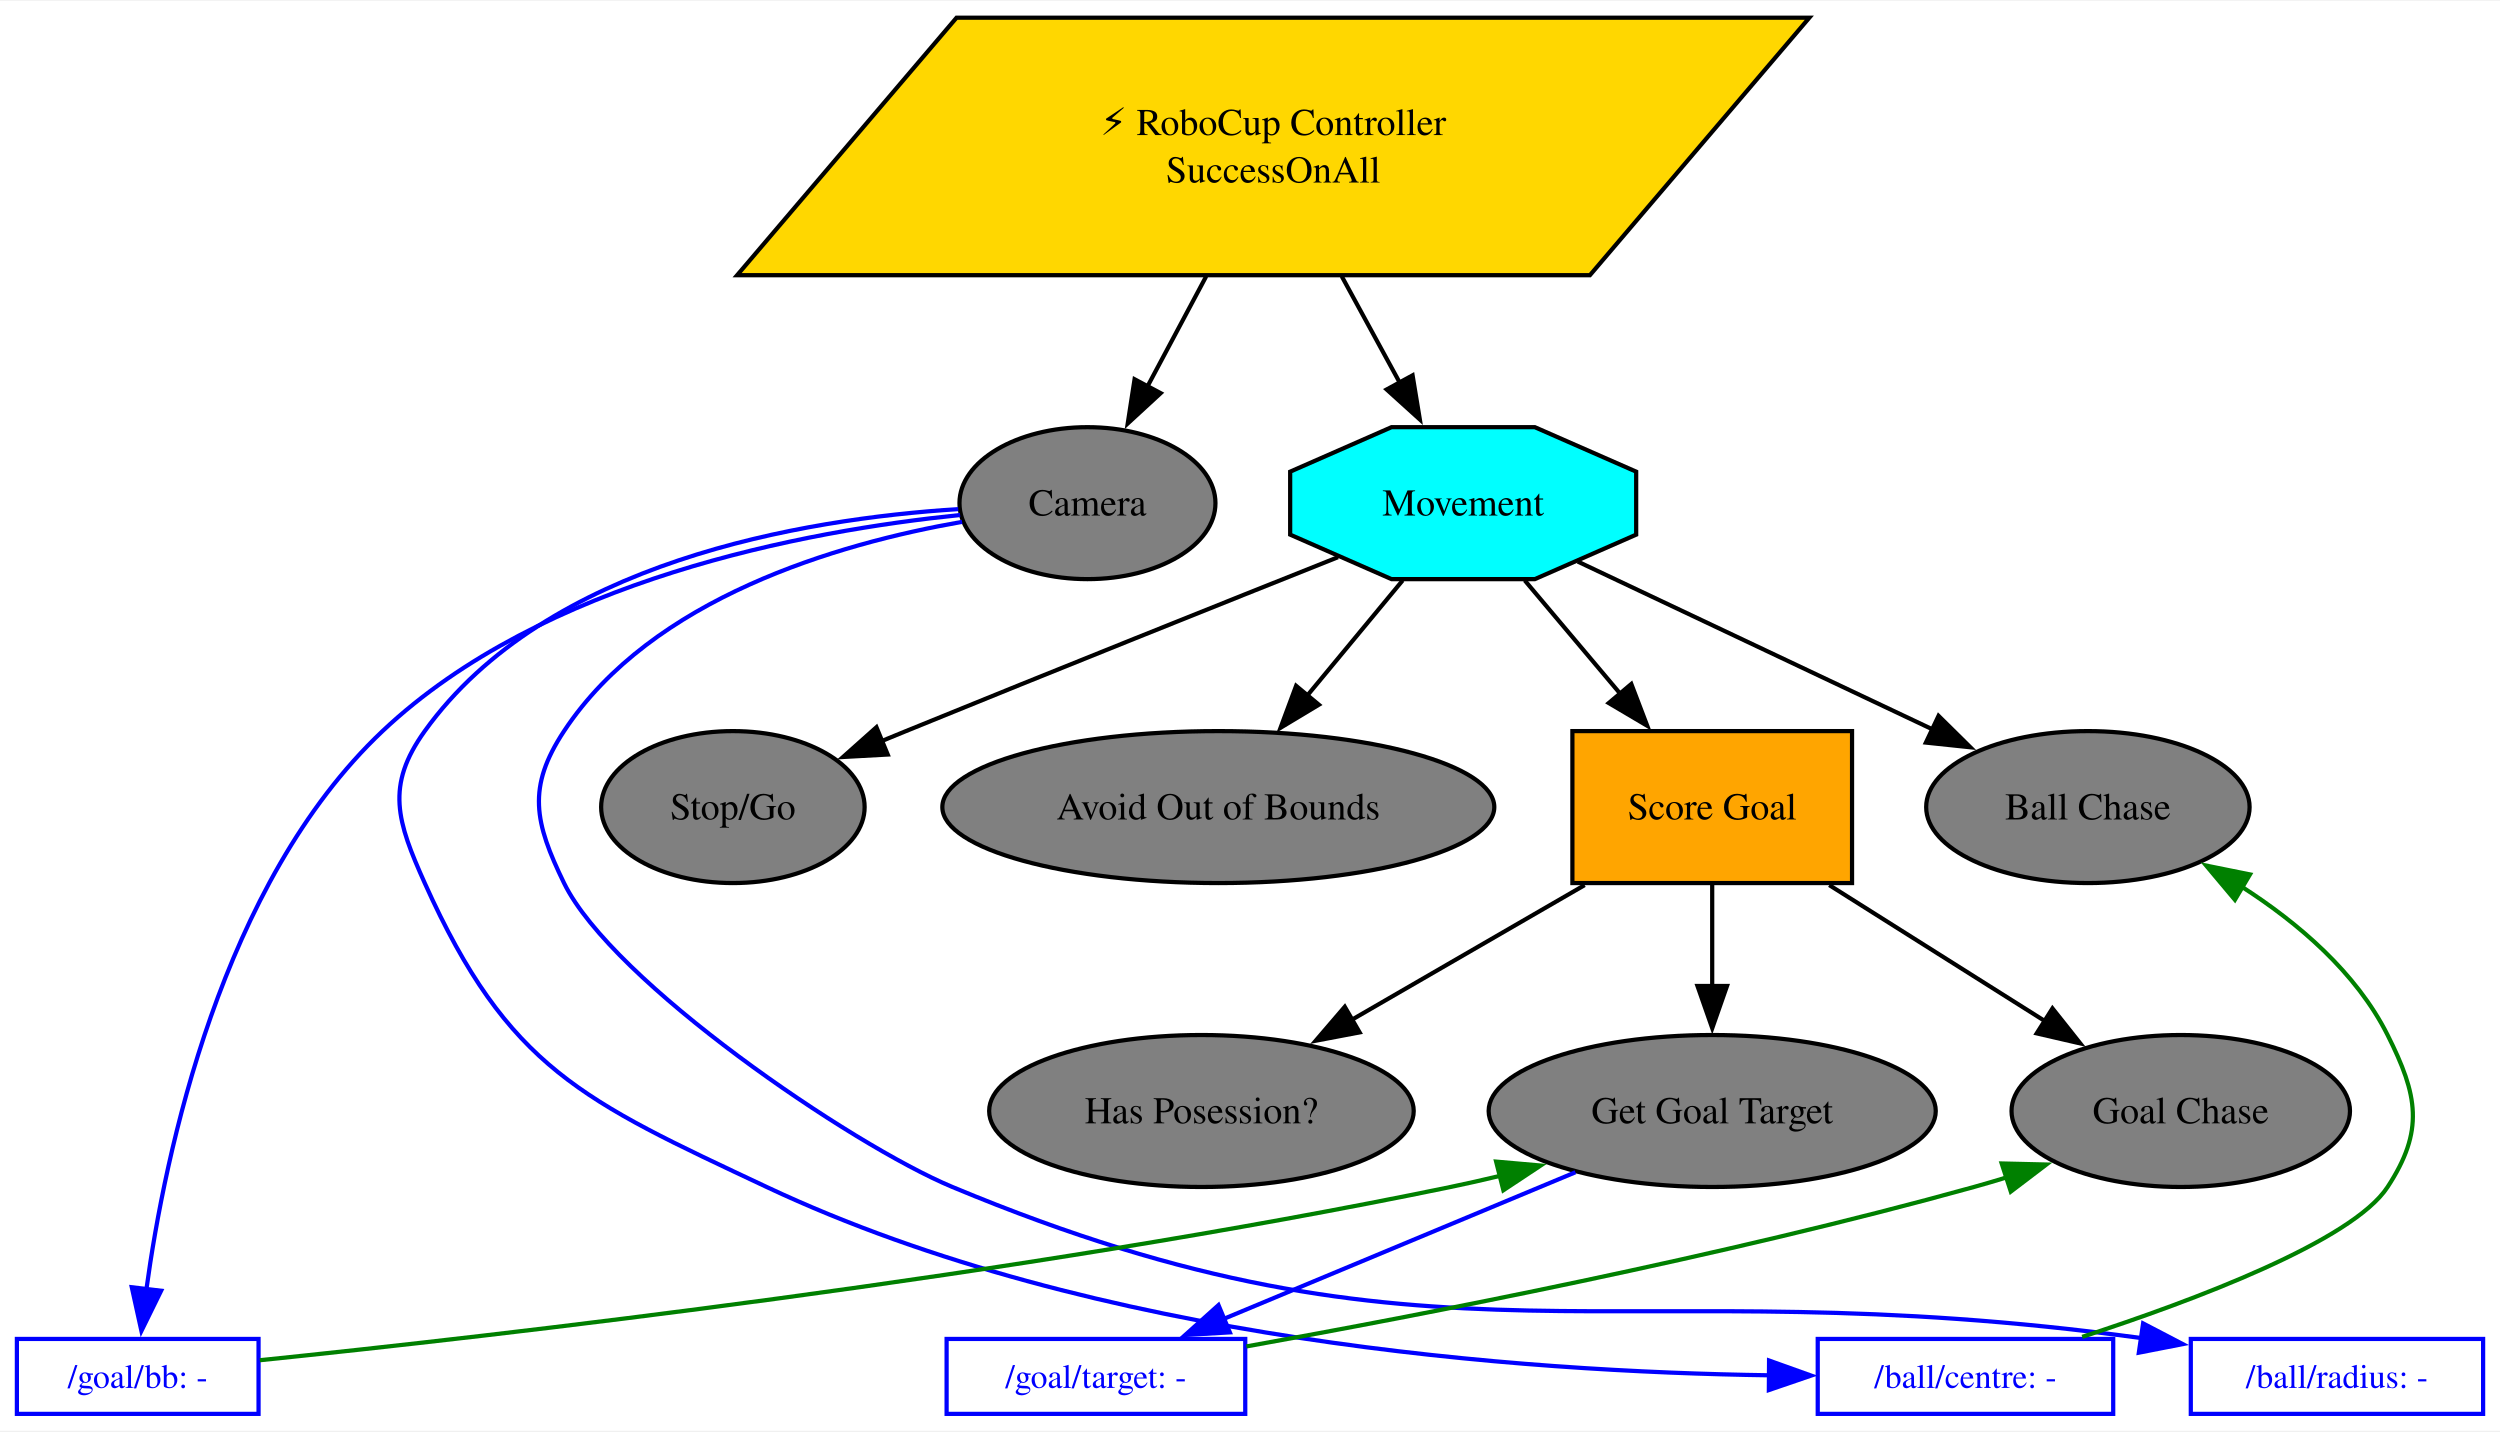
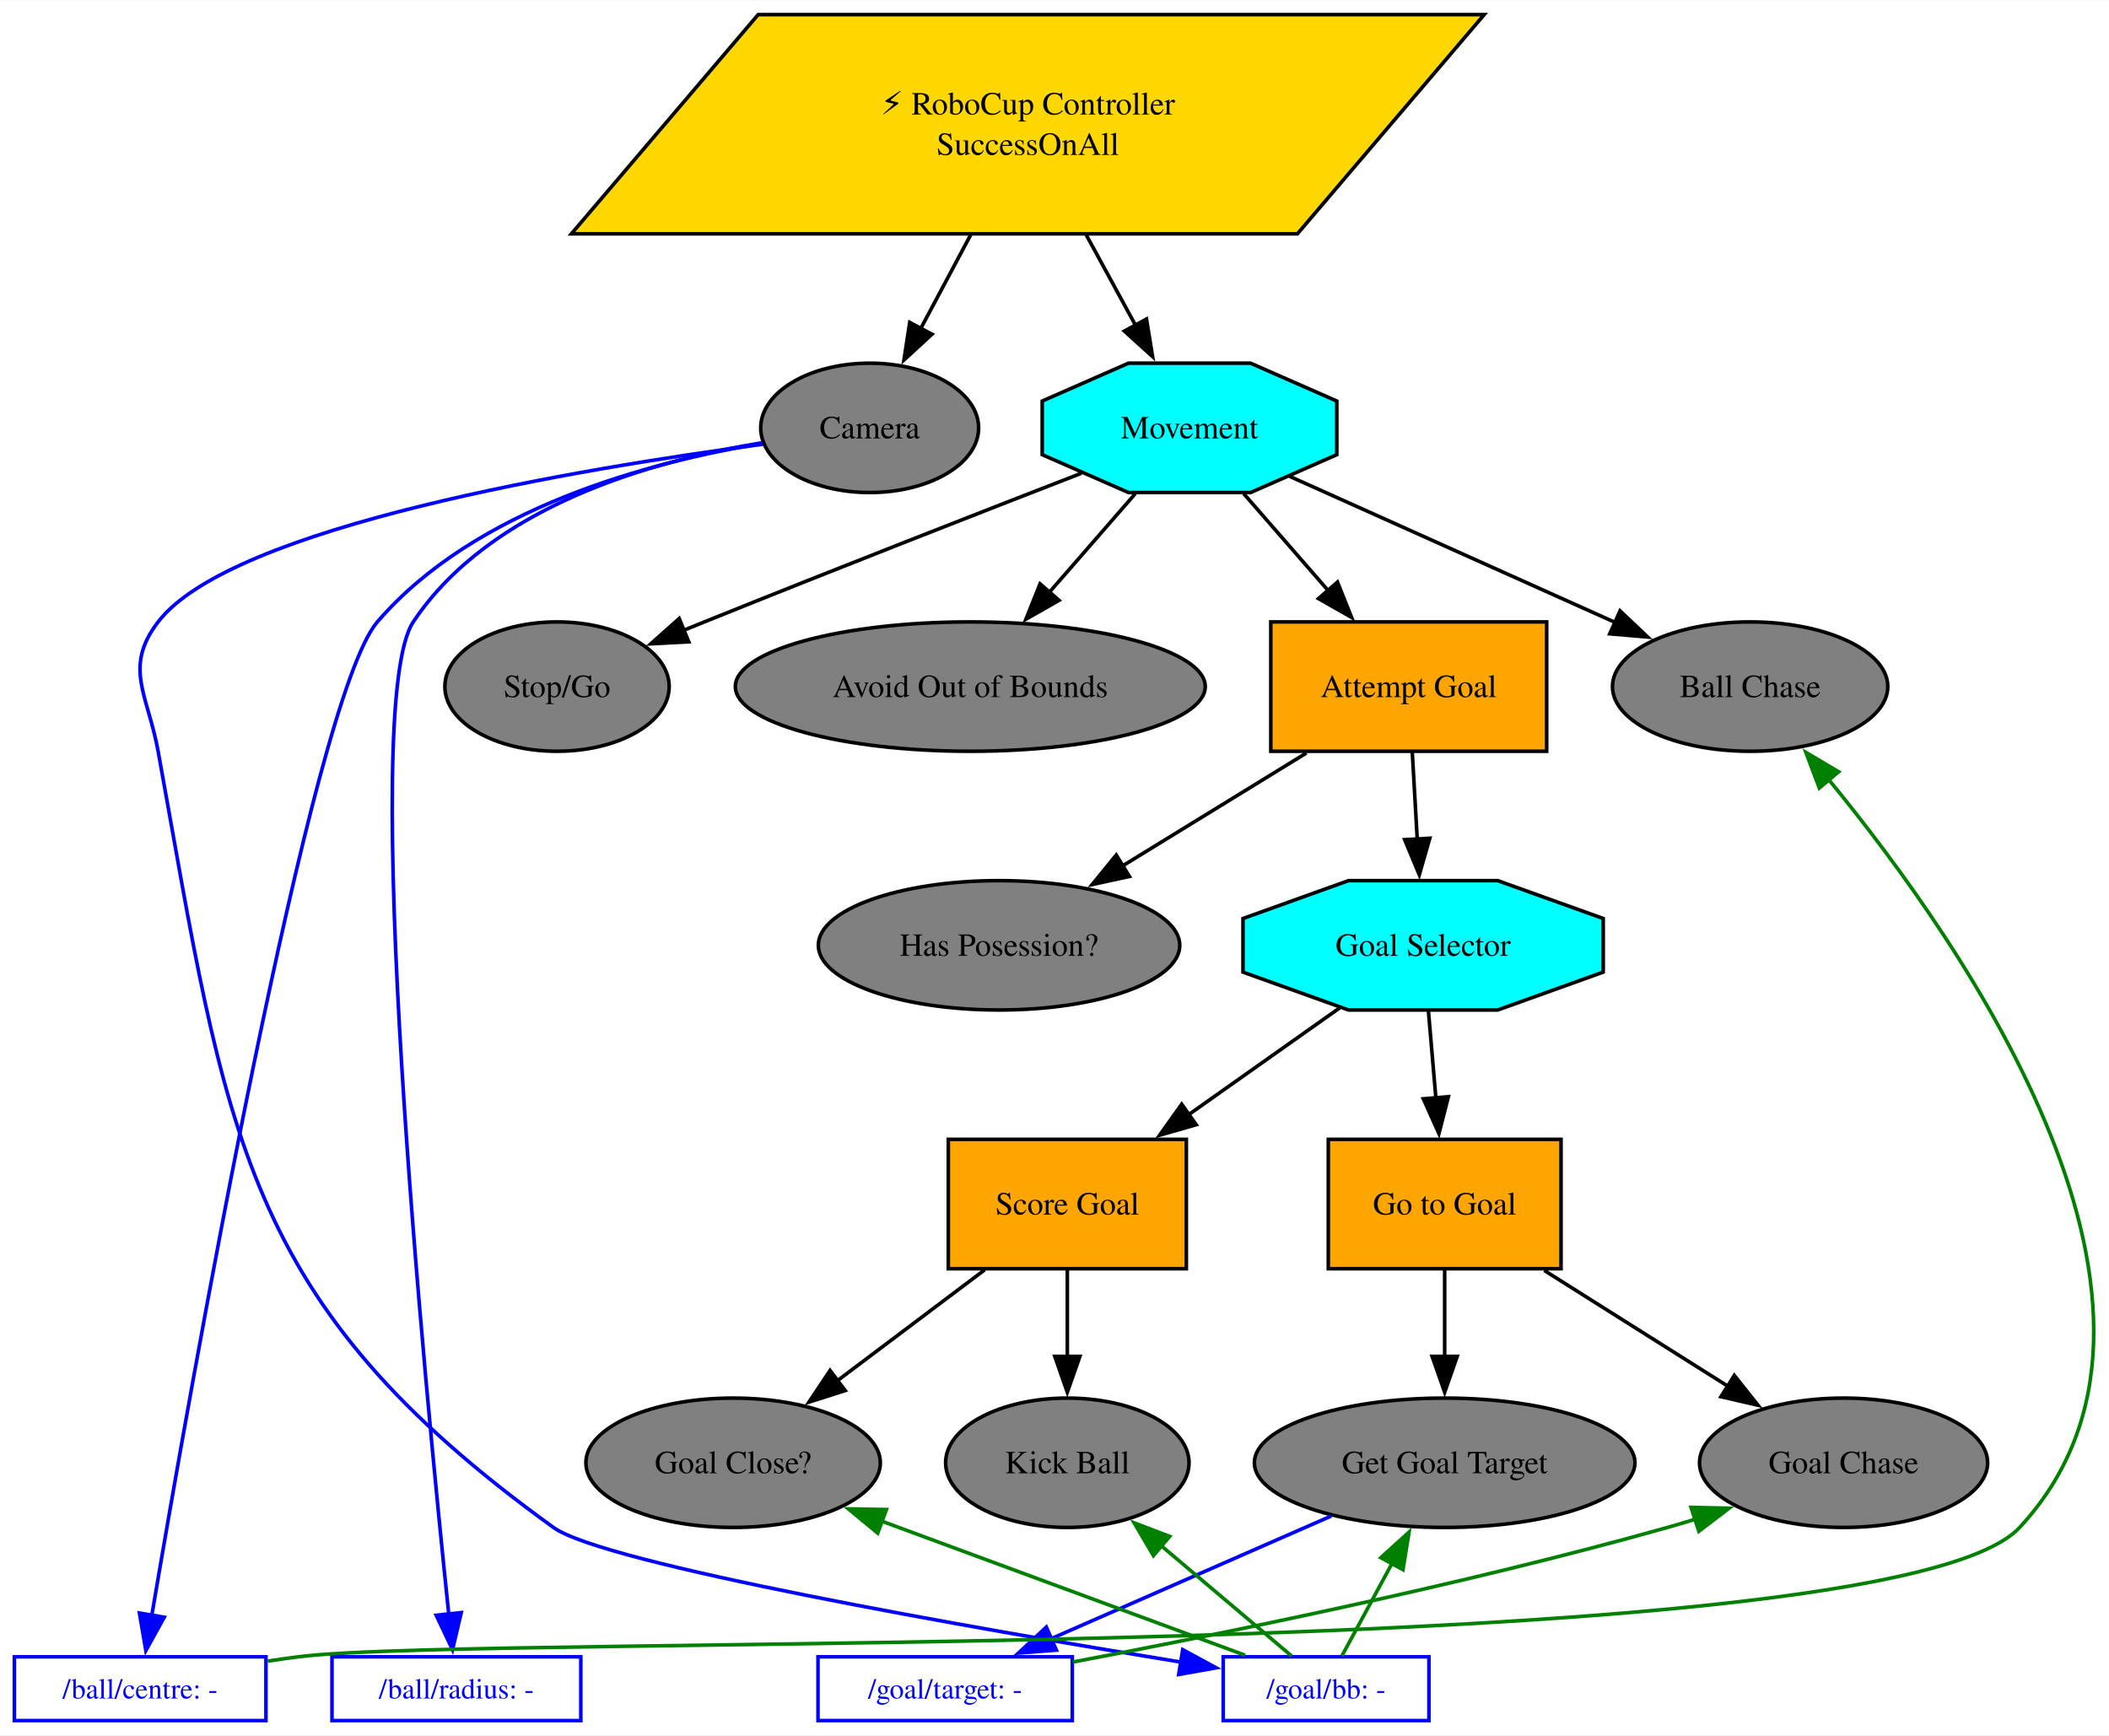
- <svg xmlns="http://www.w3.org/2000/svg" width="592pt" height="339pt" viewBox="0.00 0.00 592.25 338.75">
-   <g id="graph0" class="graph" transform="scale(1 1) rotate(0) translate(4 334.75)">
-     <polygon fill="white" stroke="none" points="-4,4 -4,-334.75 588.25,-334.75 588.25,4 -4,4" />
+ <svg xmlns="http://www.w3.org/2000/svg" width="587pt" height="483pt" viewBox="0.00 0.00 586.86 482.75">
+   <g id="graph0" class="graph" transform="scale(1 1) rotate(0) translate(4 478.75)">
+     <polygon fill="white" stroke="none" points="-4,4 -4,-478.75 582.86,-478.75 582.86,4 -4,4" />
    <g id="node1" class="node">
-       <polygon fill="gold" stroke="black" points="424.63,-330.75 222.6,-330.75 170.62,-269.75 372.65,-269.75 424.63,-330.75" />
-       <text text-anchor="middle" x="297.62" y="-302.95" font-family="Times,serif" font-size="9.00">⚡ RoboCup Controller</text>
-       <text text-anchor="middle" x="297.62" y="-291.7" font-family="Times,serif" font-size="9.00">SuccessOnAll</text>
+       <polygon fill="gold" stroke="black" points="409,-474.75 206.97,-474.75 155,-413.75 357.03,-413.75 409,-474.75" />
+       <text text-anchor="middle" x="282" y="-446.95" font-family="Times,serif" font-size="9.00">⚡ RoboCup Controller</text>
+       <text text-anchor="middle" x="282" y="-435.7" font-family="Times,serif" font-size="9.00">SuccessOnAll</text>
    </g>
    <g id="node2" class="node">
-       <ellipse fill="gray" stroke="black" cx="253.62" cy="-215.75" rx="30.32" ry="18" />
-       <text text-anchor="middle" x="253.62" y="-212.82" font-family="Times,serif" font-size="9.00">Camera</text>
+       <ellipse fill="gray" stroke="black" cx="238" cy="-359.75" rx="30.32" ry="18" />
+       <text text-anchor="middle" x="238" y="-356.82" font-family="Times,serif" font-size="9.00">Camera</text>
    </g>
    <g id="edge1" class="edge">
-       <path fill="none" stroke="black" d="M281.74,-269.47C277.17,-260.9 272.22,-251.61 267.76,-243.26" />
-       <polygon fill="black" stroke="black" points="270.96,-241.81 263.16,-234.63 264.78,-245.1 270.96,-241.81" />
+       <path fill="none" stroke="black" d="M266.11,-413.47C261.55,-404.9 256.59,-395.61 252.14,-387.26" />
+       <polygon fill="black" stroke="black" points="255.33,-385.81 247.54,-378.63 249.15,-389.1 255.33,-385.81" />
    </g>
    <g id="node3" class="node">
-       <polygon fill="cyan" stroke="black" points="383.61,-208.29 383.61,-223.21 359.6,-233.75 325.65,-233.75 301.64,-223.21 301.64,-208.29 325.65,-197.75 359.6,-197.75 383.61,-208.29" />
-       <text text-anchor="middle" x="342.62" y="-212.82" font-family="Times,serif" font-size="9.00">Movement</text>
+       <polygon fill="cyan" stroke="black" points="367.99,-352.29 367.99,-367.21 343.98,-377.75 310.02,-377.75 286.01,-367.21 286.01,-352.29 310.02,-341.75 343.98,-341.75 367.99,-352.29" />
+       <text text-anchor="middle" x="327" y="-356.82" font-family="Times,serif" font-size="9.00">Movement</text>
    </g>
    <g id="edge2" class="edge">
-       <path fill="none" stroke="black" d="M313.87,-269.47C318.35,-261.25 323.19,-252.38 327.6,-244.29" />
-       <polygon fill="black" stroke="black" points="330.64,-246.03 332.36,-235.57 324.5,-242.68 330.64,-246.03" />
+       <path fill="none" stroke="black" d="M298.25,-413.47C302.73,-405.25 307.57,-396.38 311.98,-388.29" />
+       <polygon fill="black" stroke="black" points="315.02,-390.03 316.73,-379.57 308.87,-386.68 315.02,-390.03" />
+     </g>
+     <g id="node17" class="node">
+       <polygon fill="white" stroke="blue" points="393.62,-17.75 336.38,-17.75 336.38,0 393.62,0 393.62,-17.75" />
+       <text text-anchor="middle" x="365" y="-6.15" font-family="Times,serif" font-size="8.00" fill="blue">/goal/bb: -</text>
+     </g>
+     <g id="edge20" class="edge">
+       <path fill="none" stroke="blue" d="M208.22,-355.19C158.12,-348.52 60.42,-332.36 40,-305.75 30.26,-293.06 37.15,-285.49 40,-269.75 59.22,-163.75 62.61,-116.75 150,-53.75 164.05,-43.62 266.66,-25.74 324.9,-16.23" />
+       <polygon fill="blue" stroke="blue" points="325.11,-19.74 334.42,-14.69 323.99,-12.83 325.11,-19.74" />
+     </g>
+     <g id="node18" class="node">
+       <polygon fill="white" stroke="blue" points="70,-17.75 0,-17.75 0,0 70,0 70,-17.75" />
+       <text text-anchor="middle" x="35" y="-6.15" font-family="Times,serif" font-size="8.00" fill="blue">/ball/centre: -</text>
+     </g>
+     <g id="edge22" class="edge">
+       <path fill="none" stroke="blue" d="M208.21,-355.42C176.83,-350.29 128.28,-337.45 101,-305.75 82.61,-284.38 48.77,-91.52 38.23,-29.2" />
+       <polygon fill="blue" stroke="blue" points="41.7,-28.77 36.59,-19.49 34.8,-29.93 41.7,-28.77" />
+     </g>
+     <g id="node19" class="node">
+       <polygon fill="white" stroke="blue" points="157.62,-17.75 88.38,-17.75 88.38,0 157.62,0 157.62,-17.75" />
+       <text text-anchor="middle" x="123" y="-6.15" font-family="Times,serif" font-size="8.00" fill="blue">/ball/radius: -</text>
+     </g>
+     <g id="edge23" class="edge">
+       <path fill="none" stroke="blue" d="M208.17,-355.63C177.9,-350.71 132.53,-338.06 111,-305.75 95.76,-282.88 114.35,-91.85 120.89,-29.49" />
+       <polygon fill="blue" stroke="blue" points="124.35,-30.06 121.92,-19.74 117.38,-29.32 124.35,-30.06" />
+     </g>
+     <g id="node4" class="node">
+       <ellipse fill="gray" stroke="black" cx="151" cy="-287.75" rx="31.21" ry="18" />
+       <text text-anchor="middle" x="151" y="-284.82" font-family="Times,serif" font-size="9.00">Stop/Go</text>
+     </g>
+     <g id="edge3" class="edge">
+       <path fill="none" stroke="black" d="M296.91,-347.12C269.51,-336.49 227.96,-320.26 192,-305.75 190.1,-304.98 188.15,-304.19 186.19,-303.39" />
+       <polygon fill="black" stroke="black" points="187.66,-300.21 177.09,-299.65 185,-306.69 187.66,-300.21" />
+     </g>
+     <g id="node5" class="node">
+       <ellipse fill="gray" stroke="black" cx="266" cy="-287.75" rx="65.38" ry="18" />
+       <text text-anchor="middle" x="266" y="-284.82" font-family="Times,serif" font-size="9.00">Avoid Out of Bounds</text>
+     </g>
+     <g id="edge4" class="edge">
+       <path fill="none" stroke="black" d="M311.92,-341.45C304.72,-333.19 295.97,-323.14 288.05,-314.05" />
+       <polygon fill="black" stroke="black" points="290.69,-311.75 281.48,-306.51 285.41,-316.35 290.69,-311.75" />
+     </g>
+     <g id="node6" class="node">
+       <polygon fill="orange" stroke="black" points="426.38,-305.75 349.62,-305.75 349.62,-269.75 426.38,-269.75 426.38,-305.75" />
+       <text text-anchor="middle" x="388" y="-284.82" font-family="Times,serif" font-size="9.00">Attempt Goal</text>
+     </g>
+     <g id="edge5" class="edge">
+       <path fill="none" stroke="black" d="M342.08,-341.45C349.17,-333.31 357.77,-323.44 365.6,-314.45" />
+       <polygon fill="black" stroke="black" points="368.17,-316.83 372.1,-307 362.89,-312.24 368.17,-316.83" />
+     </g>
+     <g id="node15" class="node">
+       <ellipse fill="gray" stroke="black" cx="483" cy="-287.75" rx="38.31" ry="18" />
+       <text text-anchor="middle" x="483" y="-284.82" font-family="Times,serif" font-size="9.00">Ball Chase</text>
+     </g>
+     <g id="edge14" class="edge">
+       <path fill="none" stroke="black" d="M354.89,-346.24C380.22,-334.87 417.79,-318.01 445.7,-305.49" />
+       <polygon fill="black" stroke="black" points="446.8,-308.83 454.49,-301.54 443.94,-302.44 446.8,-308.83" />
+     </g>
+     <g id="node7" class="node">
+       <ellipse fill="gray" stroke="black" cx="274" cy="-215.75" rx="50.29" ry="18" />
+       <text text-anchor="middle" x="274" y="-212.82" font-family="Times,serif" font-size="9.00">Has Posession?</text>
+     </g>
+     <g id="edge6" class="edge">
+       <path fill="none" stroke="black" d="M359.53,-269.27C344.02,-259.74 324.71,-247.89 308.37,-237.85" />
+       <polygon fill="black" stroke="black" points="310.28,-234.92 299.92,-232.67 306.61,-240.88 310.28,-234.92" />
+     </g>
+     <g id="node8" class="node">
+       <polygon fill="cyan" stroke="black" points="442.12,-208.29 442.12,-223.21 412.76,-233.75 371.24,-233.75 341.88,-223.21 341.88,-208.29 371.24,-197.75 412.76,-197.75 442.12,-208.29" />
+       <text text-anchor="middle" x="392" y="-212.82" font-family="Times,serif" font-size="9.00">Goal Selector</text>
+     </g>
+     <g id="edge7" class="edge">
+       <path fill="none" stroke="black" d="M388.99,-269.45C389.41,-262.16 389.9,-253.48 390.37,-245.29" />
+       <polygon fill="black" stroke="black" points="393.86,-245.55 390.94,-235.37 386.87,-245.15 393.86,-245.55" />
+     </g>
+     <g id="node9" class="node">
+       <polygon fill="orange" stroke="black" points="326.12,-161.75 259.88,-161.75 259.88,-125.75 326.12,-125.75 326.12,-161.75" />
+       <text text-anchor="middle" x="293" y="-140.82" font-family="Times,serif" font-size="9.00">Score Goal</text>
+     </g>
+     <g id="edge8" class="edge">
+       <path fill="none" stroke="black" d="M368.79,-198.34C356.25,-189.47 340.54,-178.37 326.68,-168.57" />
+       <polygon fill="black" stroke="black" points="328.87,-165.83 318.68,-162.91 324.83,-171.54 328.87,-165.83" />
+     </g>
+     <g id="node12" class="node">
+       <polygon fill="orange" stroke="black" points="430.38,-161.75 365.62,-161.75 365.62,-125.75 430.38,-125.75 430.38,-161.75" />
+       <text text-anchor="middle" x="398" y="-140.82" font-family="Times,serif" font-size="9.00">Go to Goal</text>
+     </g>
+     <g id="edge11" class="edge">
+       <path fill="none" stroke="black" d="M393.48,-197.45C394.11,-190.16 394.85,-181.48 395.55,-173.29" />
+       <polygon fill="black" stroke="black" points="399.04,-173.62 396.4,-163.36 392.06,-173.03 399.04,-173.62" />
+     </g>
+     <g id="node10" class="node">
+       <ellipse fill="gray" stroke="black" cx="200" cy="-71.75" rx="40.97" ry="18" />
+       <text text-anchor="middle" x="200" y="-68.83" font-family="Times,serif" font-size="9.00">Goal Close?</text>
+     </g>
+     <g id="edge9" class="edge">
+       <path fill="none" stroke="black" d="M270.01,-125.45C257.63,-116.13 242.24,-104.54 229.04,-94.61" />
+       <polygon fill="black" stroke="black" points="231.19,-91.85 221.1,-88.63 226.98,-97.44 231.19,-91.85" />
    </g>
    <g id="node11" class="node">
-       <polygon fill="white" stroke="blue" points="57.25,-17.75 0,-17.75 0,0 57.25,0 57.25,-17.75" />
-       <text text-anchor="middle" x="28.62" y="-6.15" font-family="Times,serif" font-size="8.00" fill="blue">/goal/bb: -</text>
+       <ellipse fill="gray" stroke="black" cx="293" cy="-71.75" rx="33.87" ry="18" />
+       <text text-anchor="middle" x="293" y="-68.83" font-family="Times,serif" font-size="9.00">Kick Ball</text>
    </g>
-     <g id="edge11" class="edge">
-       <path fill="none" stroke="blue" d="M223.45,-212.94C186.62,-209.18 124.56,-197.56 86.62,-161.75 48.38,-125.65 35.08,-61.64 30.68,-29.48" />
-       <polygon fill="blue" stroke="blue" points="34.17,-29.17 29.5,-19.65 27.22,-30 34.17,-29.17" />
+     <g id="edge10" class="edge">
+       <path fill="none" stroke="black" d="M293,-125.45C293,-118.16 293,-109.48 293,-101.29" />
+       <polygon fill="black" stroke="black" points="296.5,-101.37 293,-91.37 289.5,-101.37 296.5,-101.37" />
    </g>
-     <g id="node12" class="node">
-       <polygon fill="white" stroke="blue" points="496.62,-17.75 426.62,-17.75 426.62,0 496.62,0 496.62,-17.75" />
-       <text text-anchor="middle" x="461.62" y="-6.15" font-family="Times,serif" font-size="8.00" fill="blue">/ball/centre: -</text>
+     <g id="node13" class="node">
+       <ellipse fill="gray" stroke="black" cx="398" cy="-71.75" rx="52.96" ry="18" />
+       <text text-anchor="middle" x="398" y="-68.83" font-family="Times,serif" font-size="9.00">Get Goal Target</text>
+     </g>
+     <g id="edge12" class="edge">
+       <path fill="none" stroke="black" d="M398,-125.45C398,-118.16 398,-109.48 398,-101.29" />
+       <polygon fill="black" stroke="black" points="401.5,-101.37 398,-91.37 394.5,-101.37 401.5,-101.37" />
+     </g>
+     <g id="node14" class="node">
+       <ellipse fill="gray" stroke="black" cx="509" cy="-71.75" rx="40.09" ry="18" />
+       <text text-anchor="middle" x="509" y="-68.83" font-family="Times,serif" font-size="9.00">Goal Chase</text>
    </g>
    <g id="edge13" class="edge">
-       <path fill="none" stroke="blue" d="M223.01,-214.34C186.08,-211.99 125.4,-201.83 96.62,-161.75 87.29,-148.75 90.07,-140.35 96.62,-125.75 116.36,-81.81 134.05,-74.26 177.62,-53.75 255.33,-17.17 356.94,-9.95 415.18,-9.14" />
-       <polygon fill="blue" stroke="blue" points="415.09,-12.64 425.06,-9.07 415.04,-5.64 415.09,-12.64" />
+       <path fill="none" stroke="black" d="M425.72,-125.27C441.25,-115.47 460.69,-103.22 476.88,-93.01" />
+       <polygon fill="black" stroke="black" points="478.6,-96.06 485.19,-87.76 474.87,-90.14 478.6,-96.06" />
    </g>
-     <g id="node14" class="node">
-       <polygon fill="white" stroke="blue" points="584.25,-17.75 515,-17.75 515,0 584.25,0 584.25,-17.75" />
-       <text text-anchor="middle" x="549.62" y="-6.15" font-family="Times,serif" font-size="8.00" fill="blue">/ball/radius: -</text>
+     <g id="node16" class="node">
+       <polygon fill="white" stroke="blue" points="294.38,-17.75 223.62,-17.75 223.62,0 294.38,0 294.38,-17.75" />
+       <text text-anchor="middle" x="259" y="-6.15" font-family="Times,serif" font-size="8.00" fill="blue">/goal/target: -</text>
    </g>
    <g id="edge16" class="edge">
-       <path fill="none" stroke="blue" d="M223.92,-211.32C194.35,-206.14 150.45,-193.31 129.62,-161.75 120.81,-148.4 122.62,-140.13 129.62,-125.75 141,-102.41 197.66,-63.74 221.62,-53.75 335.73,-6.17 377.48,-35.21 503.36,-17.94" />
-       <polygon fill="blue" stroke="blue" points="503.7,-21.43 513.09,-16.53 502.69,-14.5 503.7,-21.43" />
-     </g>
-     <g id="node4" class="node">
-       <ellipse fill="gray" stroke="black" cx="169.62" cy="-143.75" rx="31.21" ry="18" />
-       <text text-anchor="middle" x="169.62" y="-140.82" font-family="Times,serif" font-size="9.00">Stop/Go</text>
-     </g>
-     <g id="edge3" class="edge">
-       <path fill="none" stroke="black" d="M312.97,-202.95C286.19,-192.27 245.72,-176.07 210.62,-161.75 208.73,-160.98 206.78,-160.18 204.82,-159.37" />
-       <polygon fill="black" stroke="black" points="206.3,-156.2 195.72,-155.62 203.63,-162.67 206.3,-156.2" />
-     </g>
-     <g id="node5" class="node">
-       <ellipse fill="gray" stroke="black" cx="284.62" cy="-143.75" rx="65.38" ry="18" />
-       <text text-anchor="middle" x="284.62" y="-140.82" font-family="Times,serif" font-size="9.00">Avoid Out of Bounds</text>
-     </g>
-     <g id="edge4" class="edge">
-       <path fill="none" stroke="black" d="M328.29,-197.45C321.44,-189.19 313.12,-179.14 305.59,-170.05" />
-       <polygon fill="black" stroke="black" points="308.44,-168 299.36,-162.54 303.05,-172.47 308.44,-168" />
-     </g>
-     <g id="node6" class="node">
-       <polygon fill="orange" stroke="black" points="434.75,-161.75 368.5,-161.75 368.5,-125.75 434.75,-125.75 434.75,-161.75" />
-       <text text-anchor="middle" x="401.62" y="-140.82" font-family="Times,serif" font-size="9.00">Score Goal</text>
-     </g>
-     <g id="edge5" class="edge">
-       <path fill="none" stroke="black" d="M357.21,-197.45C364.07,-189.31 372.39,-179.44 379.96,-170.45" />
-       <polygon fill="black" stroke="black" points="382.46,-172.91 386.23,-163.01 377.11,-168.4 382.46,-172.91" />
-     </g>
-     <g id="node10" class="node">
-       <ellipse fill="gray" stroke="black" cx="490.62" cy="-143.75" rx="38.31" ry="18" />
-       <text text-anchor="middle" x="490.62" y="-140.82" font-family="Times,serif" font-size="9.00">Ball Chase</text>
-     </g>
-     <g id="edge9" class="edge">
-       <path fill="none" stroke="black" d="M369.77,-201.91C393.39,-190.74 427.82,-174.45 453.9,-162.12" />
-       <polygon fill="black" stroke="black" points="455.24,-165.36 462.78,-157.92 452.24,-159.03 455.24,-165.36" />
-     </g>
-     <g id="node7" class="node">
-       <ellipse fill="gray" stroke="black" cx="280.62" cy="-71.75" rx="50.29" ry="18" />
-       <text text-anchor="middle" x="280.62" y="-68.83" font-family="Times,serif" font-size="9.00">Has Posession?</text>
-     </g>
-     <g id="edge6" class="edge">
-       <path fill="none" stroke="black" d="M371.4,-125.27C354.67,-115.59 333.77,-103.49 316.24,-93.36" />
-       <polygon fill="black" stroke="black" points="318.09,-90.38 307.68,-88.4 314.58,-96.44 318.09,-90.38" />
-     </g>
-     <g id="node8" class="node">
-       <ellipse fill="gray" stroke="black" cx="401.62" cy="-71.75" rx="52.96" ry="18" />
-       <text text-anchor="middle" x="401.62" y="-68.83" font-family="Times,serif" font-size="9.00">Get Goal Target</text>
-     </g>
-     <g id="edge7" class="edge">
-       <path fill="none" stroke="black" d="M401.62,-125.45C401.62,-118.16 401.62,-109.48 401.62,-101.29" />
-       <polygon fill="black" stroke="black" points="405.13,-101.37 401.63,-91.37 398.13,-101.37 405.13,-101.37" />
-     </g>
-     <g id="node9" class="node">
-       <ellipse fill="gray" stroke="black" cx="512.62" cy="-71.75" rx="40.09" ry="18" />
-       <text text-anchor="middle" x="512.62" y="-68.83" font-family="Times,serif" font-size="9.00">Goal Chase</text>
-     </g>
-     <g id="edge8" class="edge">
-       <path fill="none" stroke="black" d="M429.35,-125.27C444.88,-115.47 464.31,-103.22 480.5,-93.01" />
-       <polygon fill="black" stroke="black" points="482.23,-96.06 488.82,-87.76 478.49,-90.14 482.23,-96.06" />
-     </g>
-     <g id="node13" class="node">
-       <polygon fill="white" stroke="blue" points="291,-17.75 220.25,-17.75 220.25,0 291,0 291,-17.75" />
-       <text text-anchor="middle" x="255.62" y="-6.15" font-family="Times,serif" font-size="8.00" fill="blue">/goal/target: -</text>
+       <path fill="none" stroke="blue" d="M366.46,-56.94C343.05,-46.69 311.37,-32.81 288.47,-22.78" />
+       <polygon fill="blue" stroke="blue" points="289.96,-19.61 279.4,-18.81 287.16,-26.03 289.96,-19.61" />
    </g>
    <g id="edge15" class="edge">
-       <path fill="none" stroke="blue" d="M369.22,-57.24C344.31,-46.85 310.14,-32.61 285.8,-22.46" />
-       <polygon fill="blue" stroke="blue" points="287.35,-19.31 276.77,-18.69 284.66,-25.77 287.35,-19.31" />
+       <path fill="none" stroke="green" d="M294.53,-16.3C334.95,-23.92 402.76,-37.63 460,-53.75 462.56,-54.47 465.18,-55.25 467.82,-56.07" />
+       <polygon fill="green" stroke="green" points="466.56,-59.34 477.16,-59.11 468.73,-52.68 466.56,-59.34" />
    </g>
-     <g id="edge10" class="edge">
-       <path fill="none" stroke="green" d="M57.56,-12.71C112.78,-18.4 236.83,-32.5 339.62,-53.75 343.46,-54.54 347.4,-55.44 351.36,-56.39" />
-       <polygon fill="green" stroke="green" points="350.43,-59.76 360.98,-58.83 352.15,-52.98 350.43,-59.76" />
+     <g id="edge19" class="edge">
+       <path fill="none" stroke="green" d="M342.46,-18.19C316.43,-27.79 273.1,-43.78 241.05,-55.61" />
+       <polygon fill="green" stroke="green" points="240.24,-52.17 232.07,-58.92 242.66,-58.74 240.24,-52.17" />
    </g>
-     <g id="edge12" class="edge">
-       <path fill="none" stroke="green" d="M489.27,-18.24C515.88,-26.91 553.28,-40.97 561.62,-53.75 570.38,-67.15 568.8,-75.45 561.62,-89.75 554.19,-104.58 540.42,-116.32 526.98,-124.94" />
-       <polygon fill="green" stroke="green" points="525.45,-121.78 518.64,-129.89 529.02,-127.79 525.45,-121.78" />
+     <g id="edge17" class="edge">
+       <path fill="none" stroke="green" d="M355.45,-17.95C346.15,-25.81 331.58,-38.13 318.86,-48.89" />
+       <polygon fill="green" stroke="green" points="316.96,-45.91 311.58,-55.04 321.48,-51.25 316.96,-45.91" />
    </g>
-     <g id="edge14" class="edge">
-       <path fill="none" stroke="green" d="M291.28,-15.98C332.98,-23.45 403.88,-37.16 463.62,-53.75 466.19,-54.46 468.81,-55.24 471.45,-56.05" />
-       <polygon fill="green" stroke="green" points="470.2,-59.32 480.79,-59.07 472.36,-52.66 470.2,-59.32" />
+     <g id="edge18" class="edge">
+       <path fill="none" stroke="green" d="M369.41,-18.01C373.03,-24.7 378.38,-34.56 383.47,-43.96" />
+       <polygon fill="green" stroke="green" points="380.24,-45.34 388.09,-52.46 386.4,-42 380.24,-45.34" />
+     </g>
+     <g id="edge21" class="edge">
+       <path fill="none" stroke="green" d="M70.49,-16.55C73.37,-16.99 76.23,-17.4 79,-17.75 131.95,-24.46 521.7,-14.62 558,-53.75 613.68,-113.77 543.08,-215.41 504.73,-262.04" />
+       <polygon fill="green" stroke="green" points="502.26,-259.53 498.51,-269.44 507.62,-264.04 502.26,-259.53" />
    </g>
  </g>
</svg>
